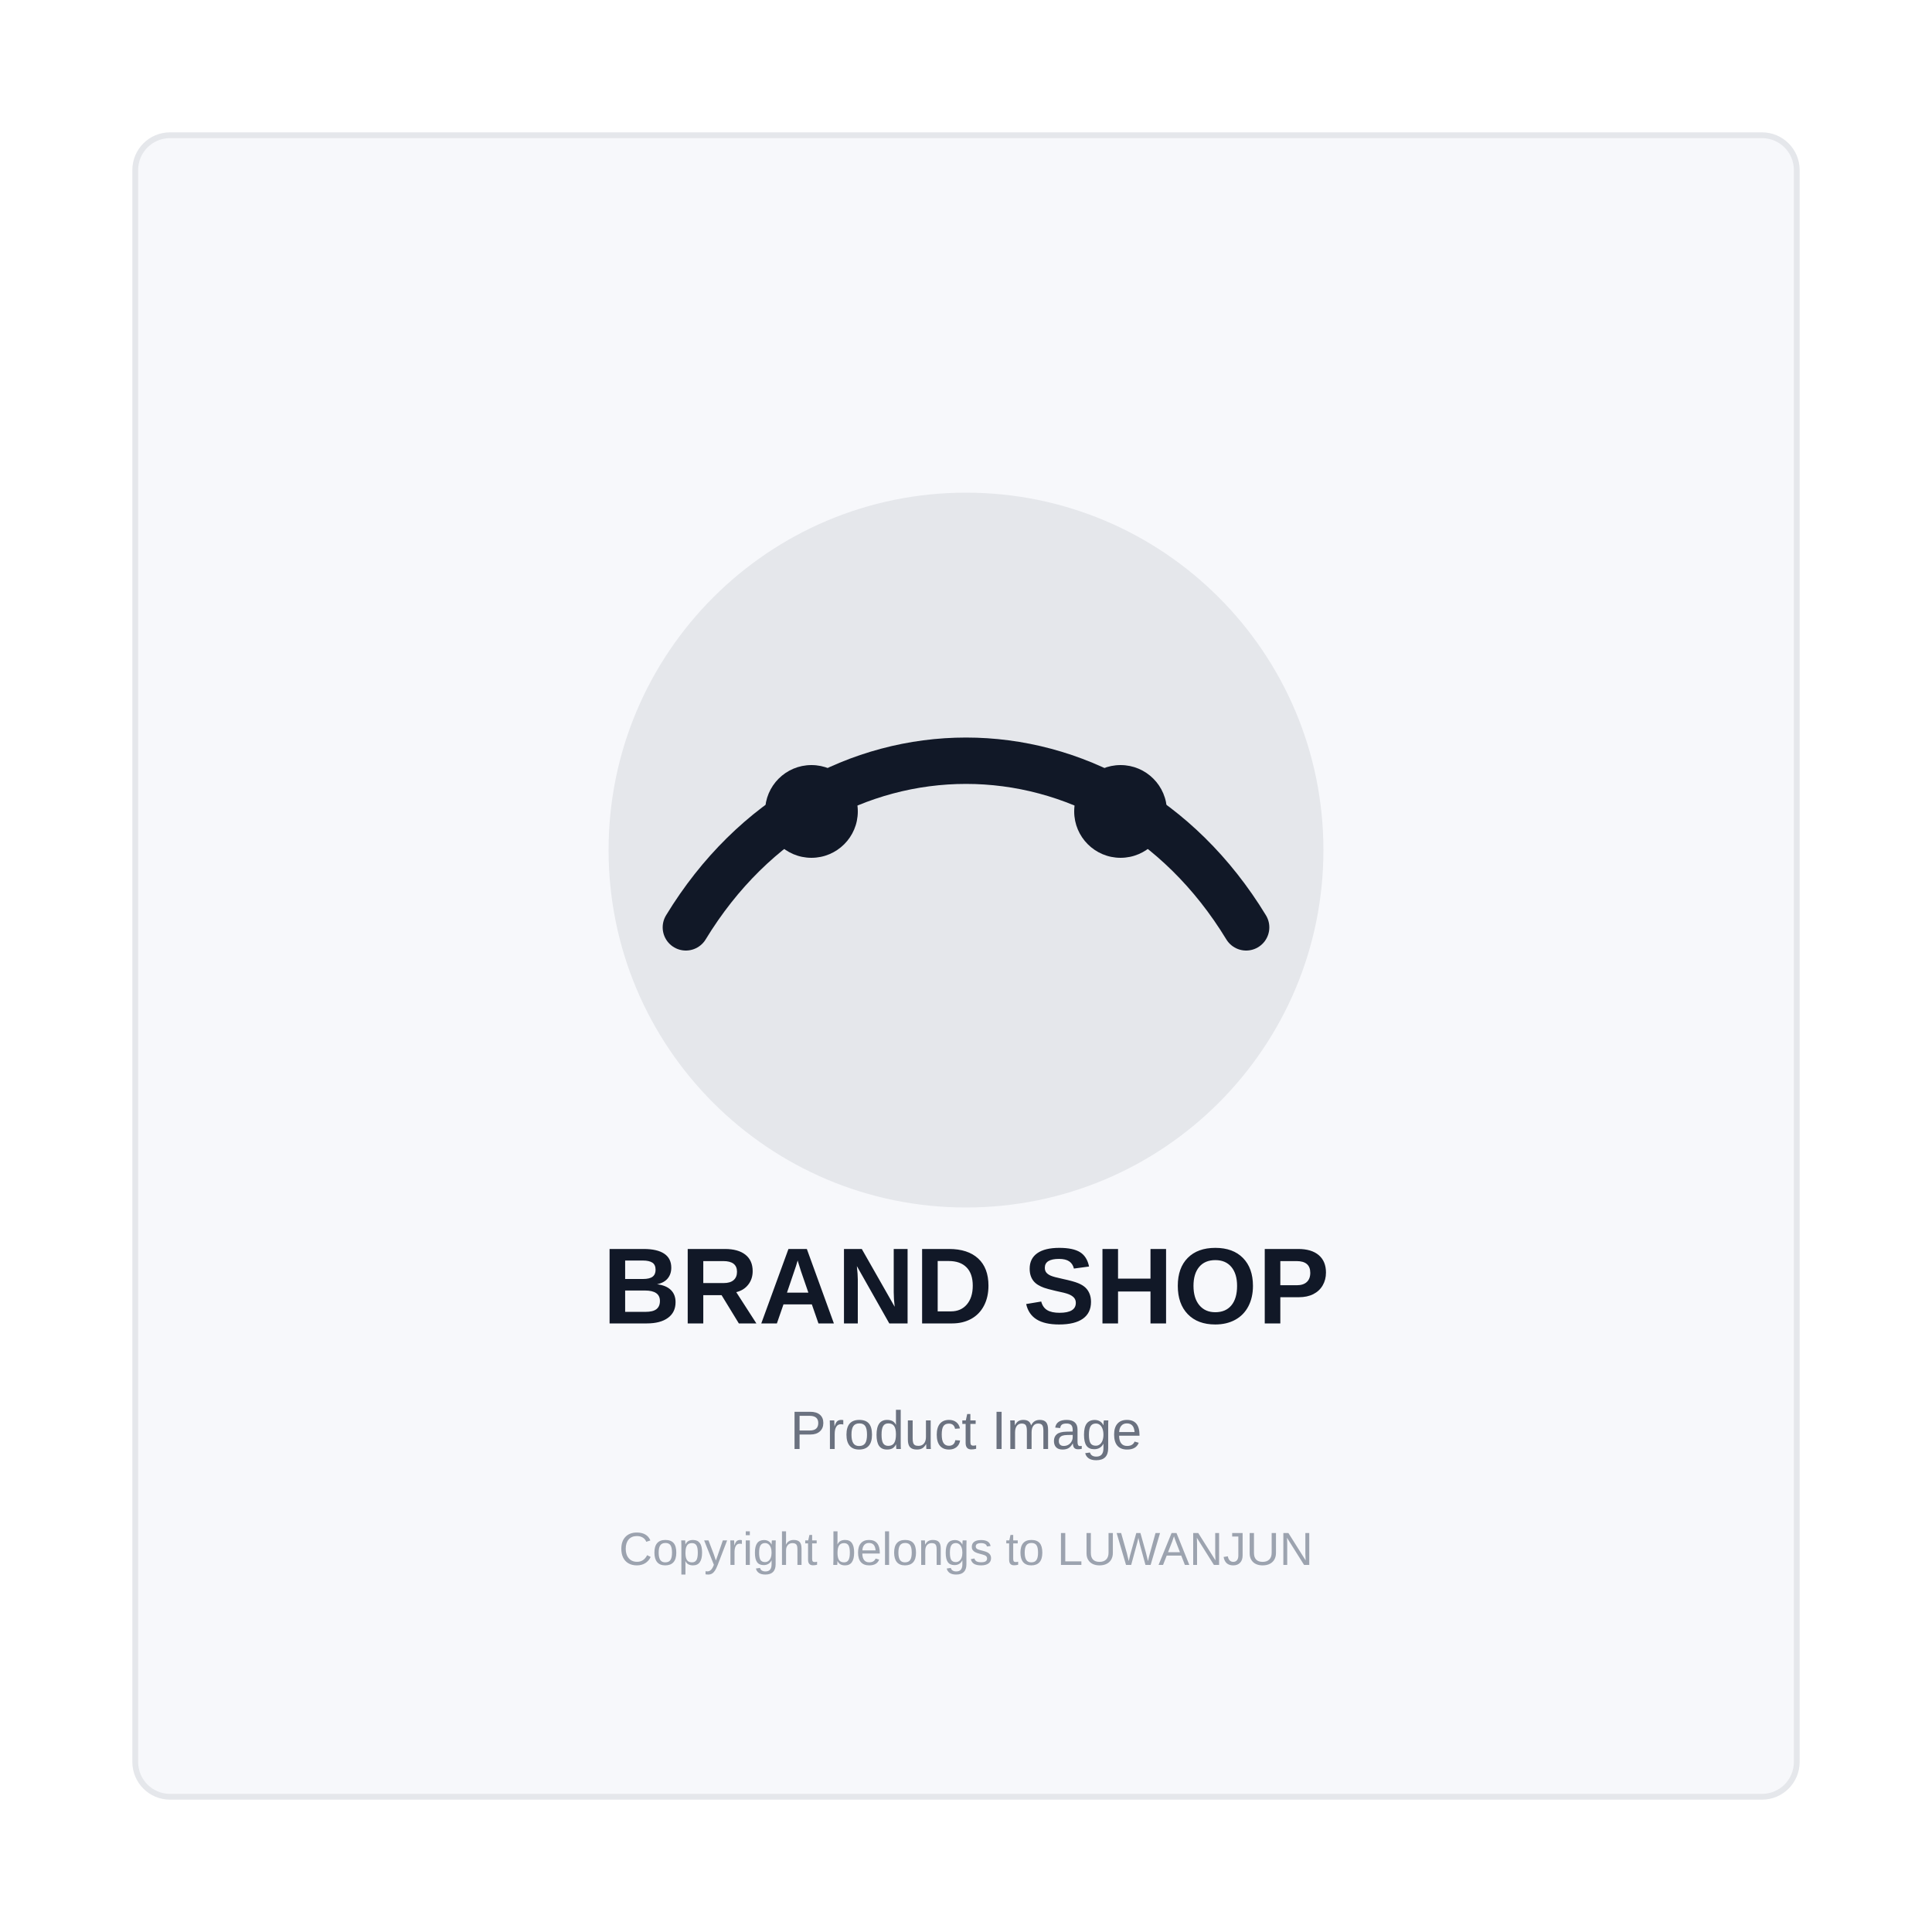
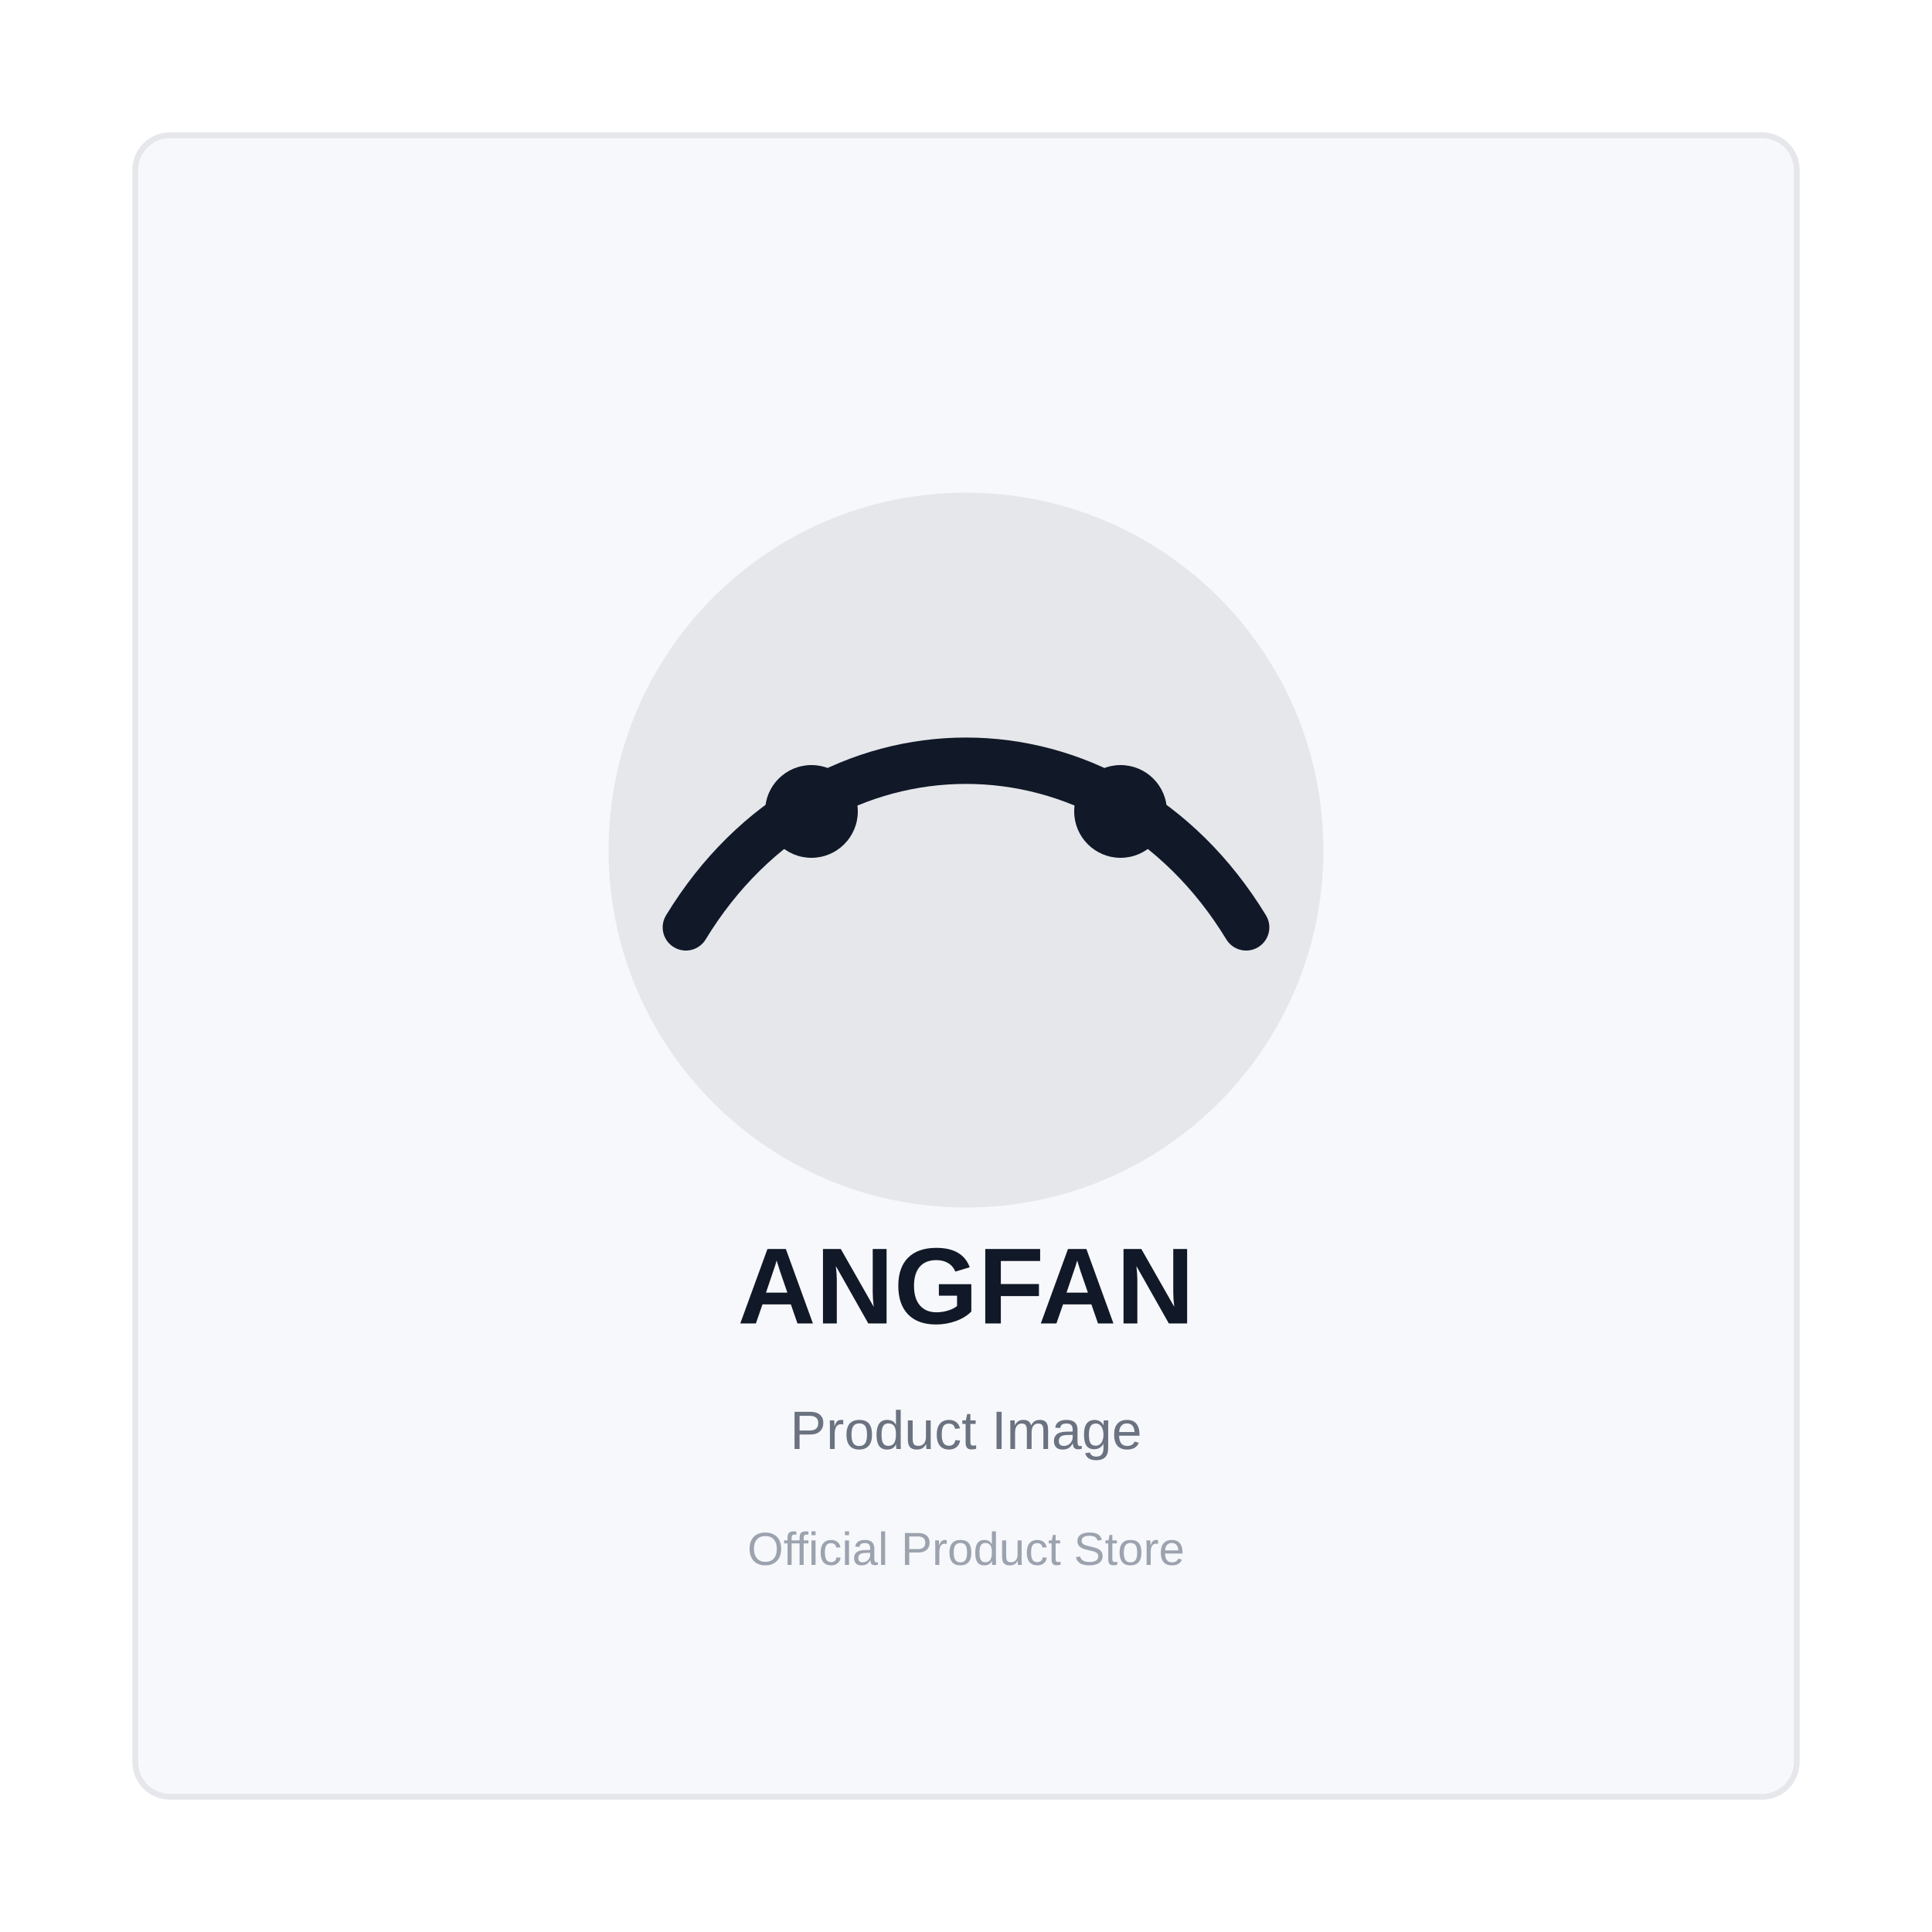
<svg xmlns="http://www.w3.org/2000/svg" width="1000" height="1000" viewBox="0 0 1000 1000">
  <rect width="1000" height="1000" fill="#ffffff" />
  <rect x="70" y="70" width="860" height="860" rx="18" fill="#f7f8fb" stroke="#e5e7eb" stroke-width="3" />
  <circle cx="500" cy="440" r="185" fill="#e5e7eb" />
  <path d="M355 480c70-115 220-115 290 0" fill="none" stroke="#111827" stroke-width="24" stroke-linecap="round" />
  <circle cx="420" cy="420" r="24" fill="#111827" />
  <circle cx="580" cy="420" r="24" fill="#111827" />
-   <text x="500" y="685" text-anchor="middle" font-family="Arial,sans-serif" font-size="56" font-weight="700" fill="#111827">BRAND SHOP</text>
+   <text x="500" y="685" text-anchor="middle" font-family="Arial,sans-serif" font-size="56" font-weight="700" fill="#111827">ANGFAN</text>
  <text x="500" y="750" text-anchor="middle" font-family="Arial,sans-serif" font-size="28" fill="#6b7280">Product Image</text>
-   <text x="500" y="810" text-anchor="middle" font-family="Arial,sans-serif" font-size="24" fill="#9ca3af">Copyright belongs to LUWANJUN</text>
+   <text x="500" y="810" text-anchor="middle" font-family="Arial,sans-serif" font-size="24" fill="#9ca3af">Official Product Store</text>
</svg>
